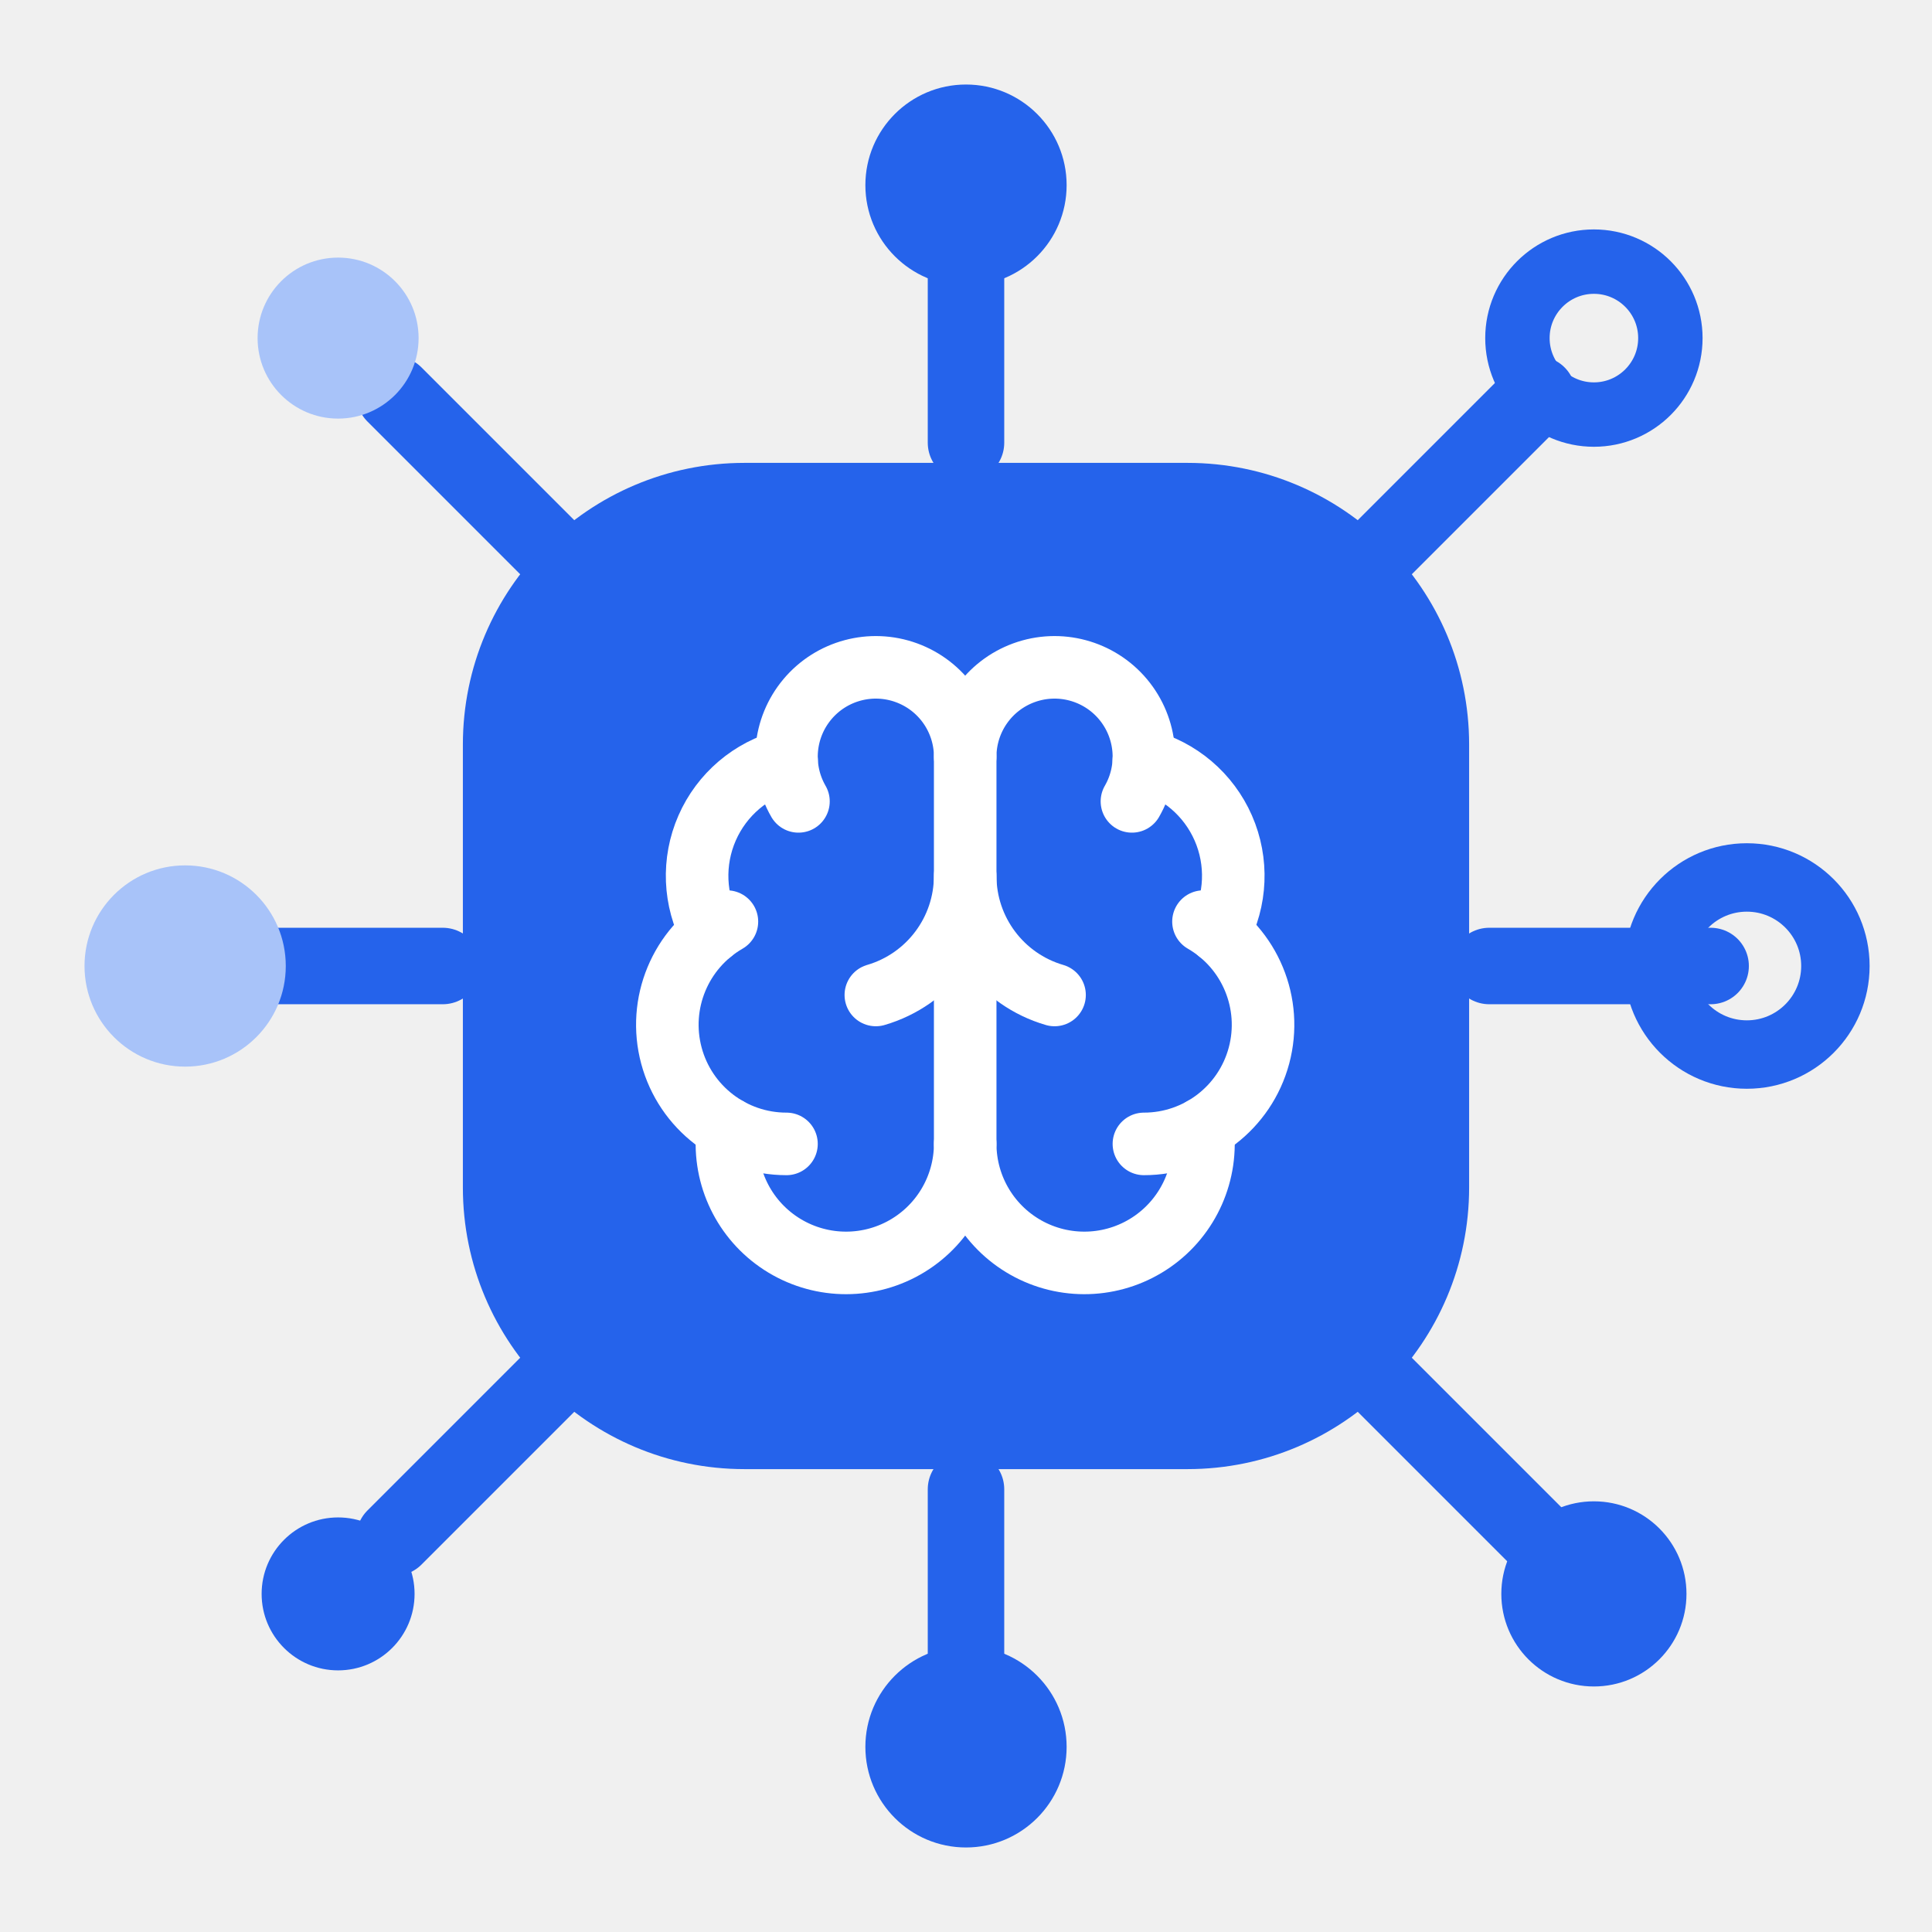
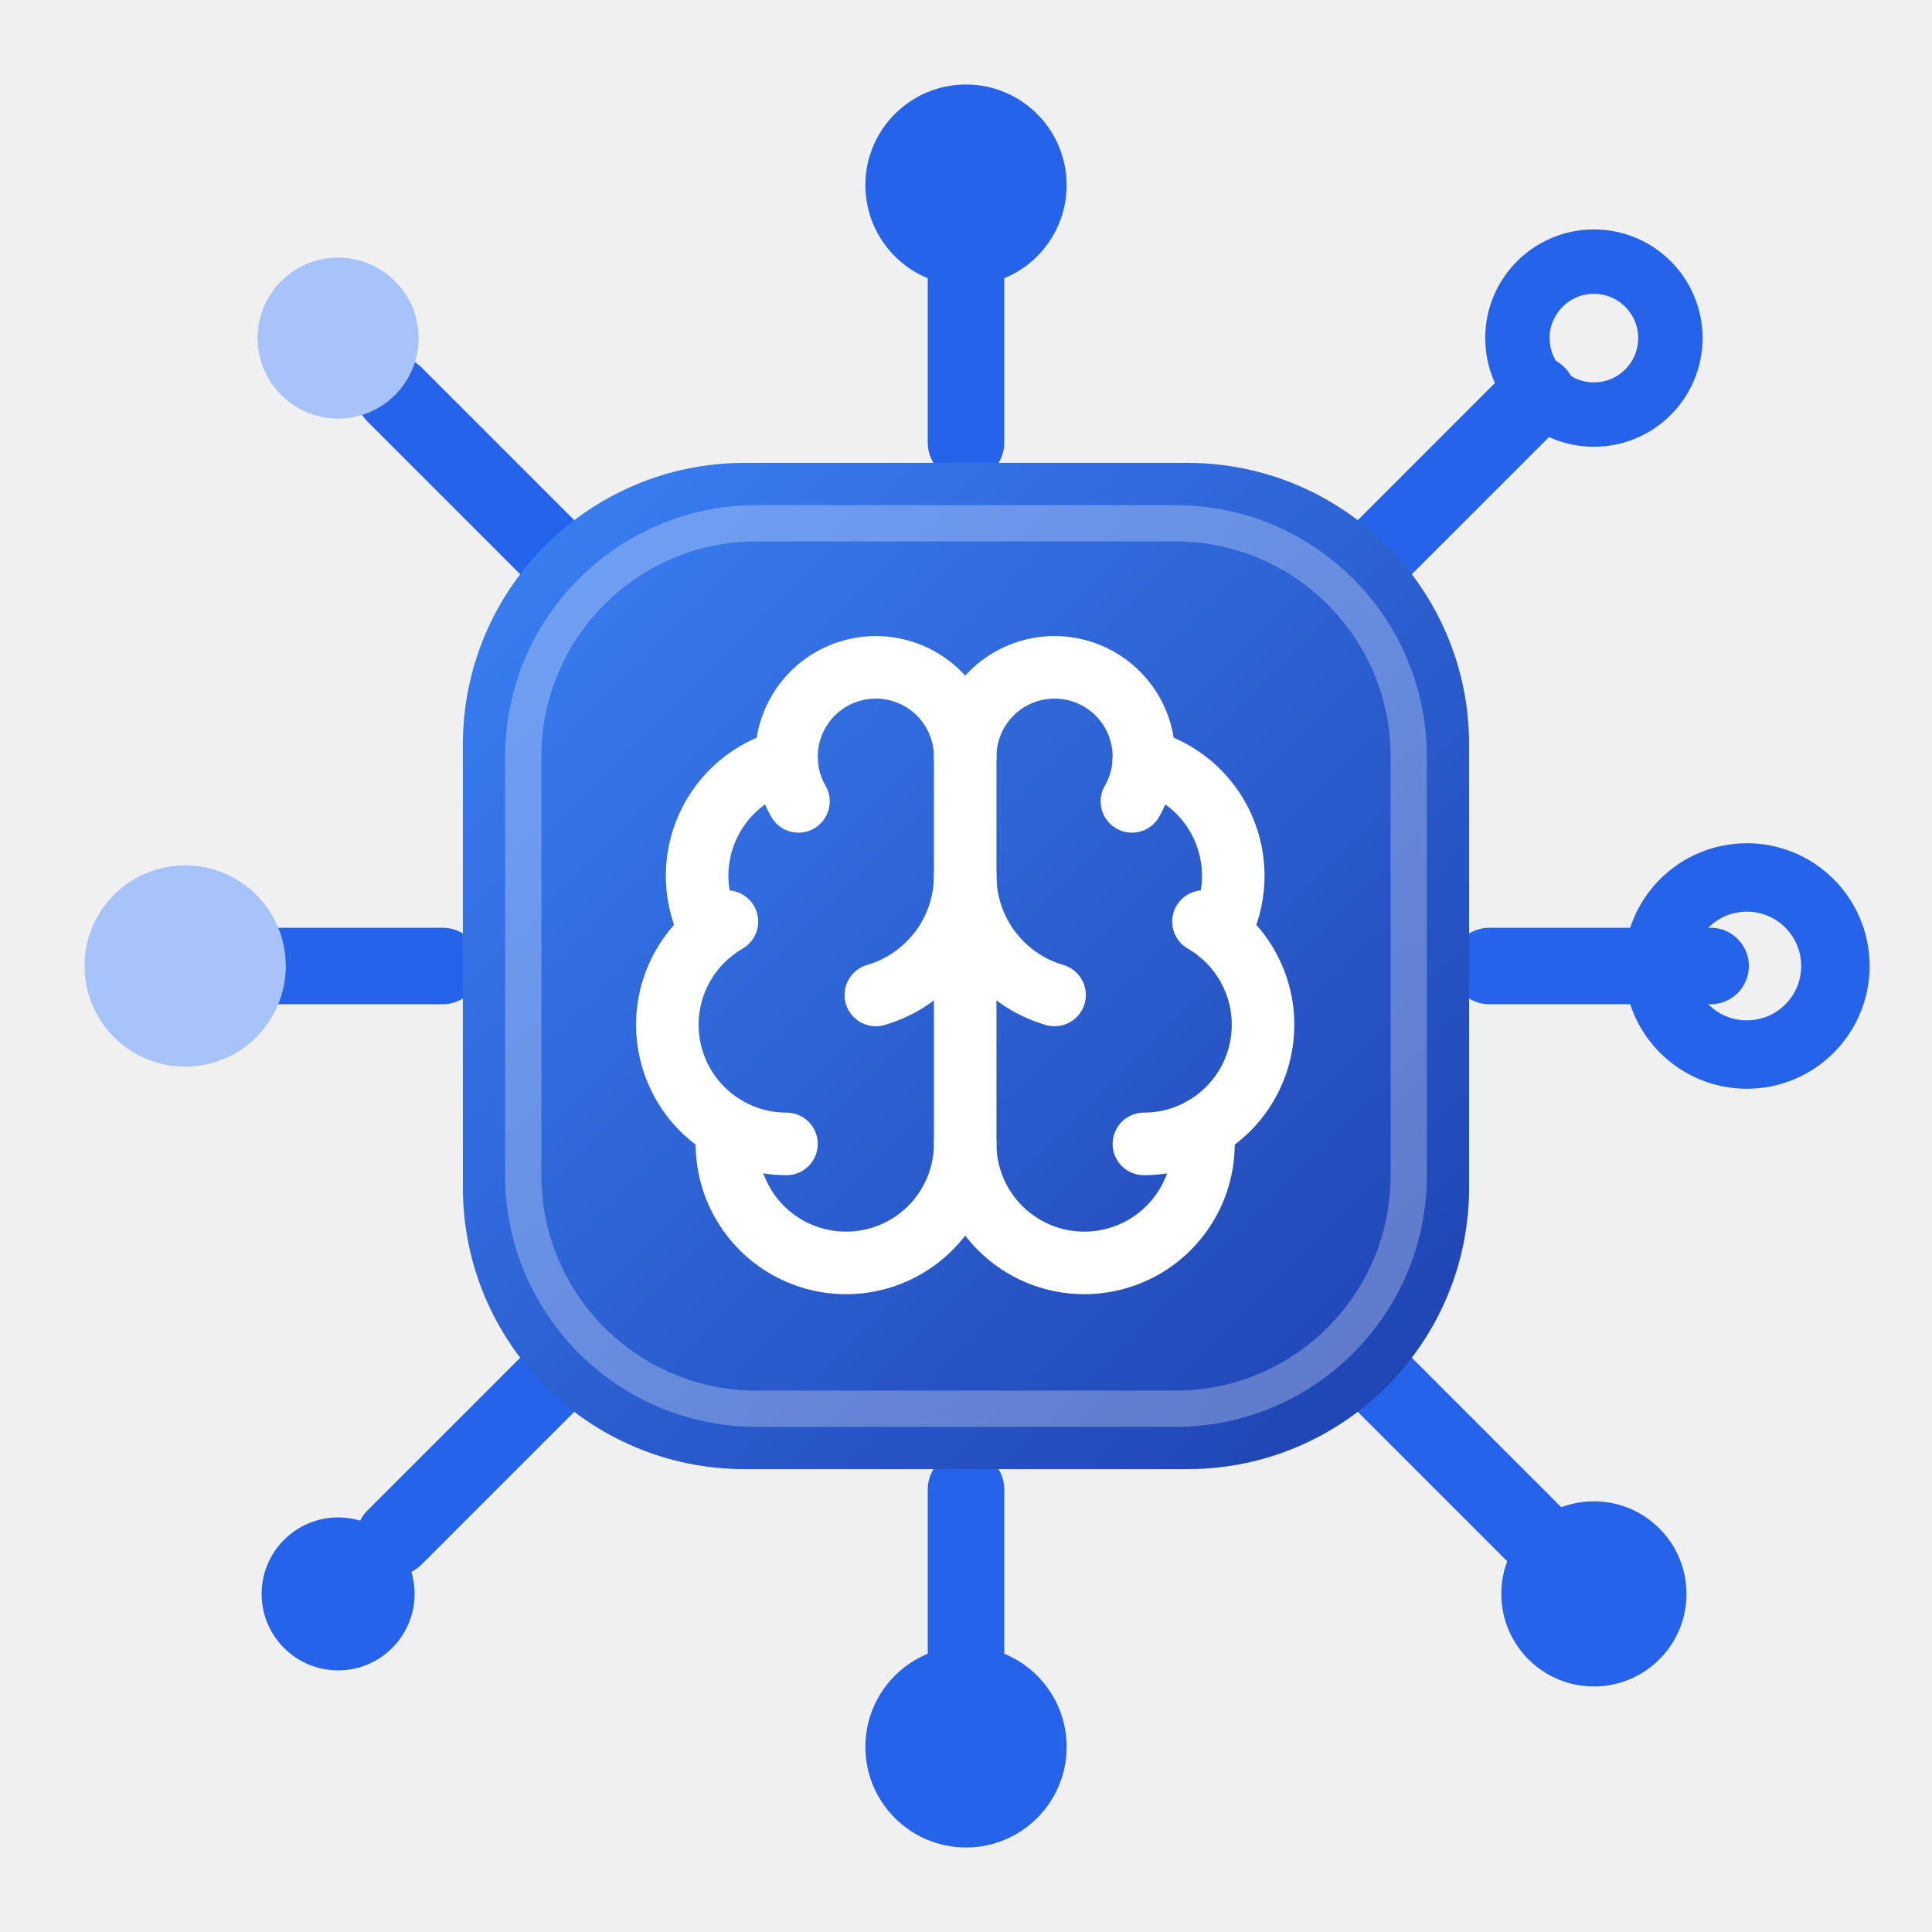
<svg xmlns="http://www.w3.org/2000/svg" viewBox="0 0 48 48">
  <g stroke="#2563eb" stroke-width="1.9" stroke-linecap="round">
    <line x1="24" y1="11" x2="24" y2="5.5" />
    <line x1="24" y1="37" x2="24" y2="42.5" />
    <line x1="11" y1="24" x2="5.5" y2="24" />
    <line x1="37" y1="24" x2="42.5" y2="24" />
    <line x1="14" y1="14" x2="9.8" y2="9.8" />
    <line x1="34" y1="34" x2="38.2" y2="38.2" />
    <line x1="34" y1="14" x2="38.2" y2="9.8" />
    <line x1="14" y1="34" x2="9.8" y2="38.2" />
  </g>
  <circle cx="24" cy="4.6" r="2.5" fill="#2563eb" />
  <circle cx="24" cy="43.4" r="2.5" fill="#2563eb" />
  <circle cx="4.6" cy="24" r="2.5" fill="#a8c3f9" />
  <circle cx="43.4" cy="24" r="2.2" fill="none" stroke="#2563eb" stroke-width="1.7" />
  <circle cx="8.4" cy="8.4" r="2" fill="#a8c3f9" />
  <circle cx="39.6" cy="39.6" r="2.3" fill="#2563eb" />
  <circle cx="39.6" cy="8.4" r="1.9" fill="none" stroke="#2563eb" stroke-width="1.6" />
  <circle cx="8.4" cy="39.6" r="1.9" fill="#2563eb" />
-   <rect x="11.5" y="11.5" width="25" height="25" rx="7" fill="#2563eb" />
+   <defs>
+     <linearGradient id="chip" x1="0" y1="0" x2="1" y2="1">
+       <stop offset="0%" stop-color="#3b82f6" />
+       <stop offset="100%" stop-color="#1e40af" />
+     </linearGradient>
+   </defs>
+   <rect x="11.5" y="11.5" width="25" height="25" rx="7" fill="url(#chip)" />
+   <rect x="13" y="13" width="22" height="22" rx="5.8" fill="none" stroke="rgba(255,255,255,0.28)" stroke-width="0.9" />
  <g transform="translate(15.1 15.1) scale(0.74)" fill="none" stroke="#fff" stroke-width="2.1" stroke-linecap="round" stroke-linejoin="round">
    <path d="M12 18V5" />
    <path d="M15 13a4.17 4.17 0 0 1-3-4 4.17 4.17 0 0 1-3 4" />
    <path d="M17.598 6.5A3 3 0 1 0 12 5a3 3 0 1 0-5.598 1.5" />
    <path d="M17.997 5.125a4 4 0 0 1 2.526 5.77" />
    <path d="M18 18a4 4 0 0 0 2-7.464" />
    <path d="M19.967 17.483A4 4 0 1 1 12 18a4 4 0 1 1-7.967-.517" />
    <path d="M6 18a4 4 0 0 1-2-7.464" />
    <path d="M6.003 5.125a4 4 0 0 0-2.526 5.77" />
  </g>
</svg>
